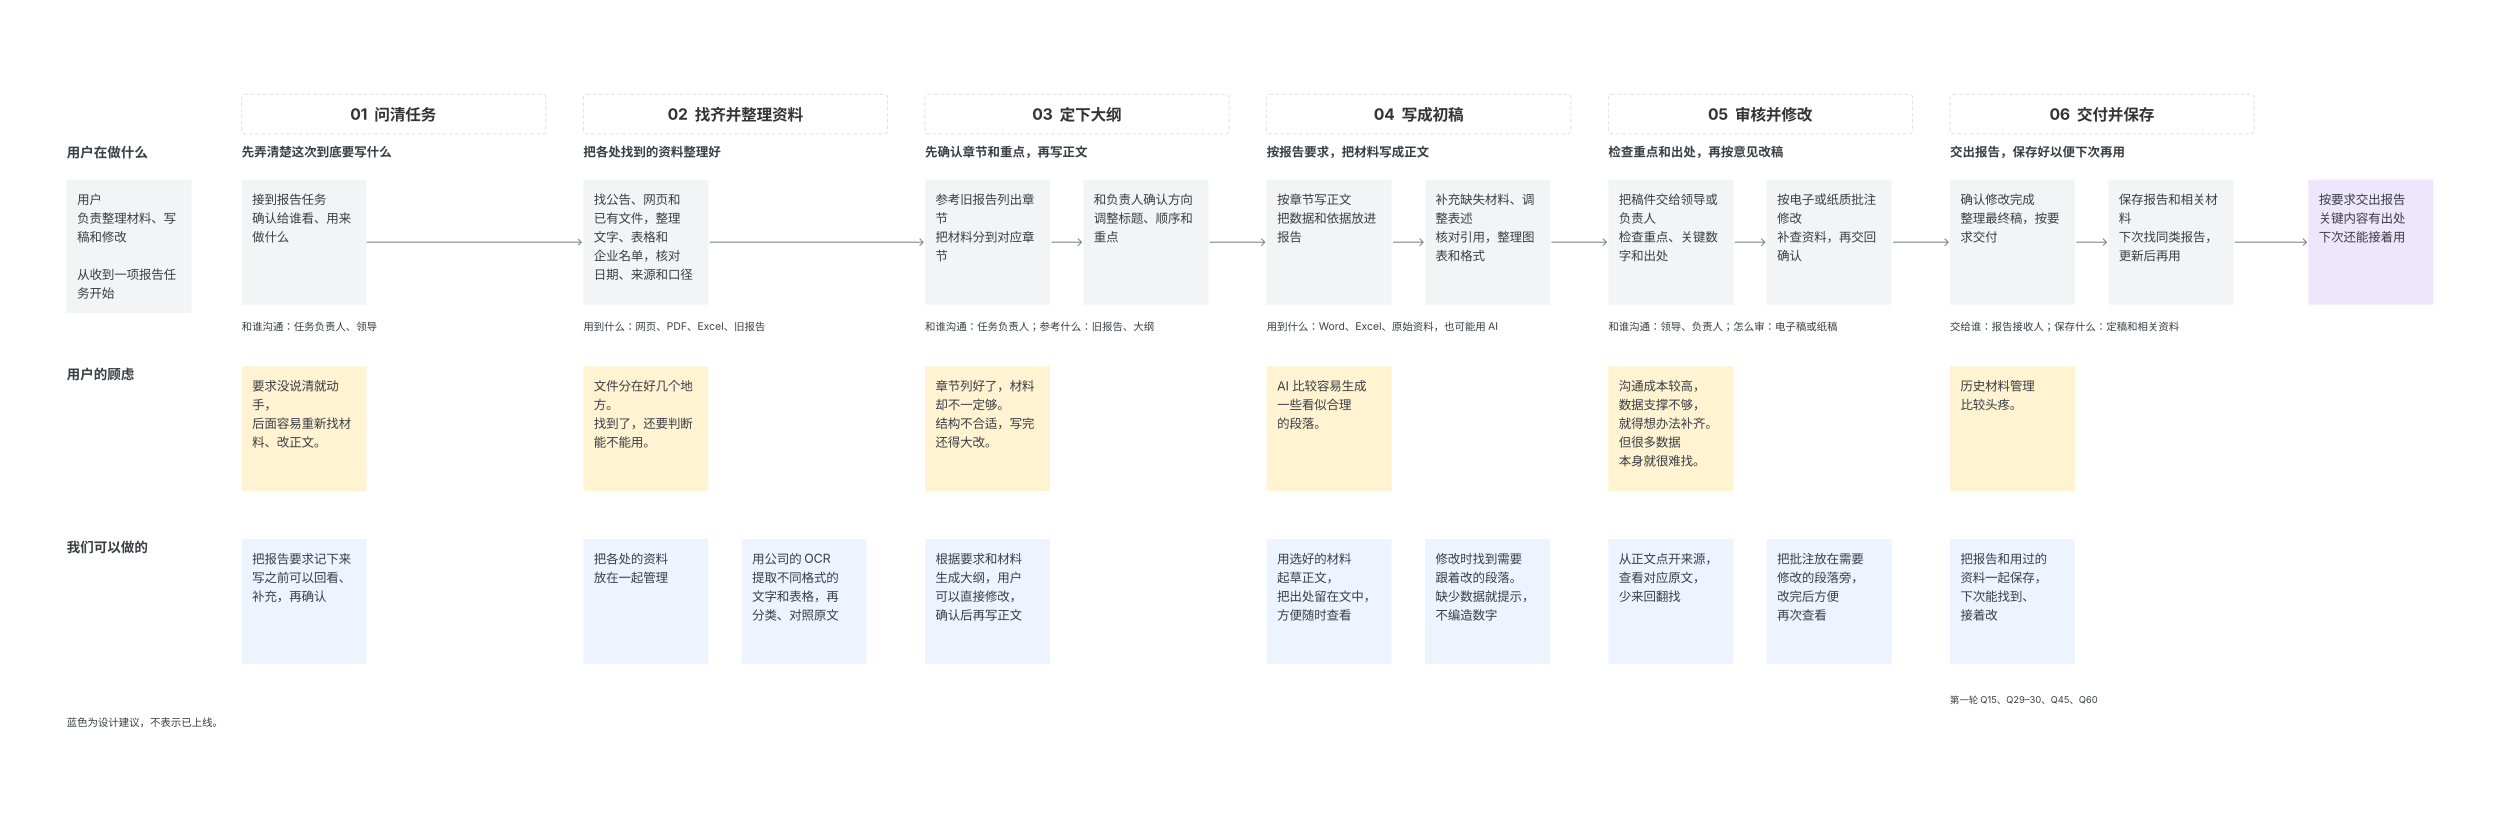
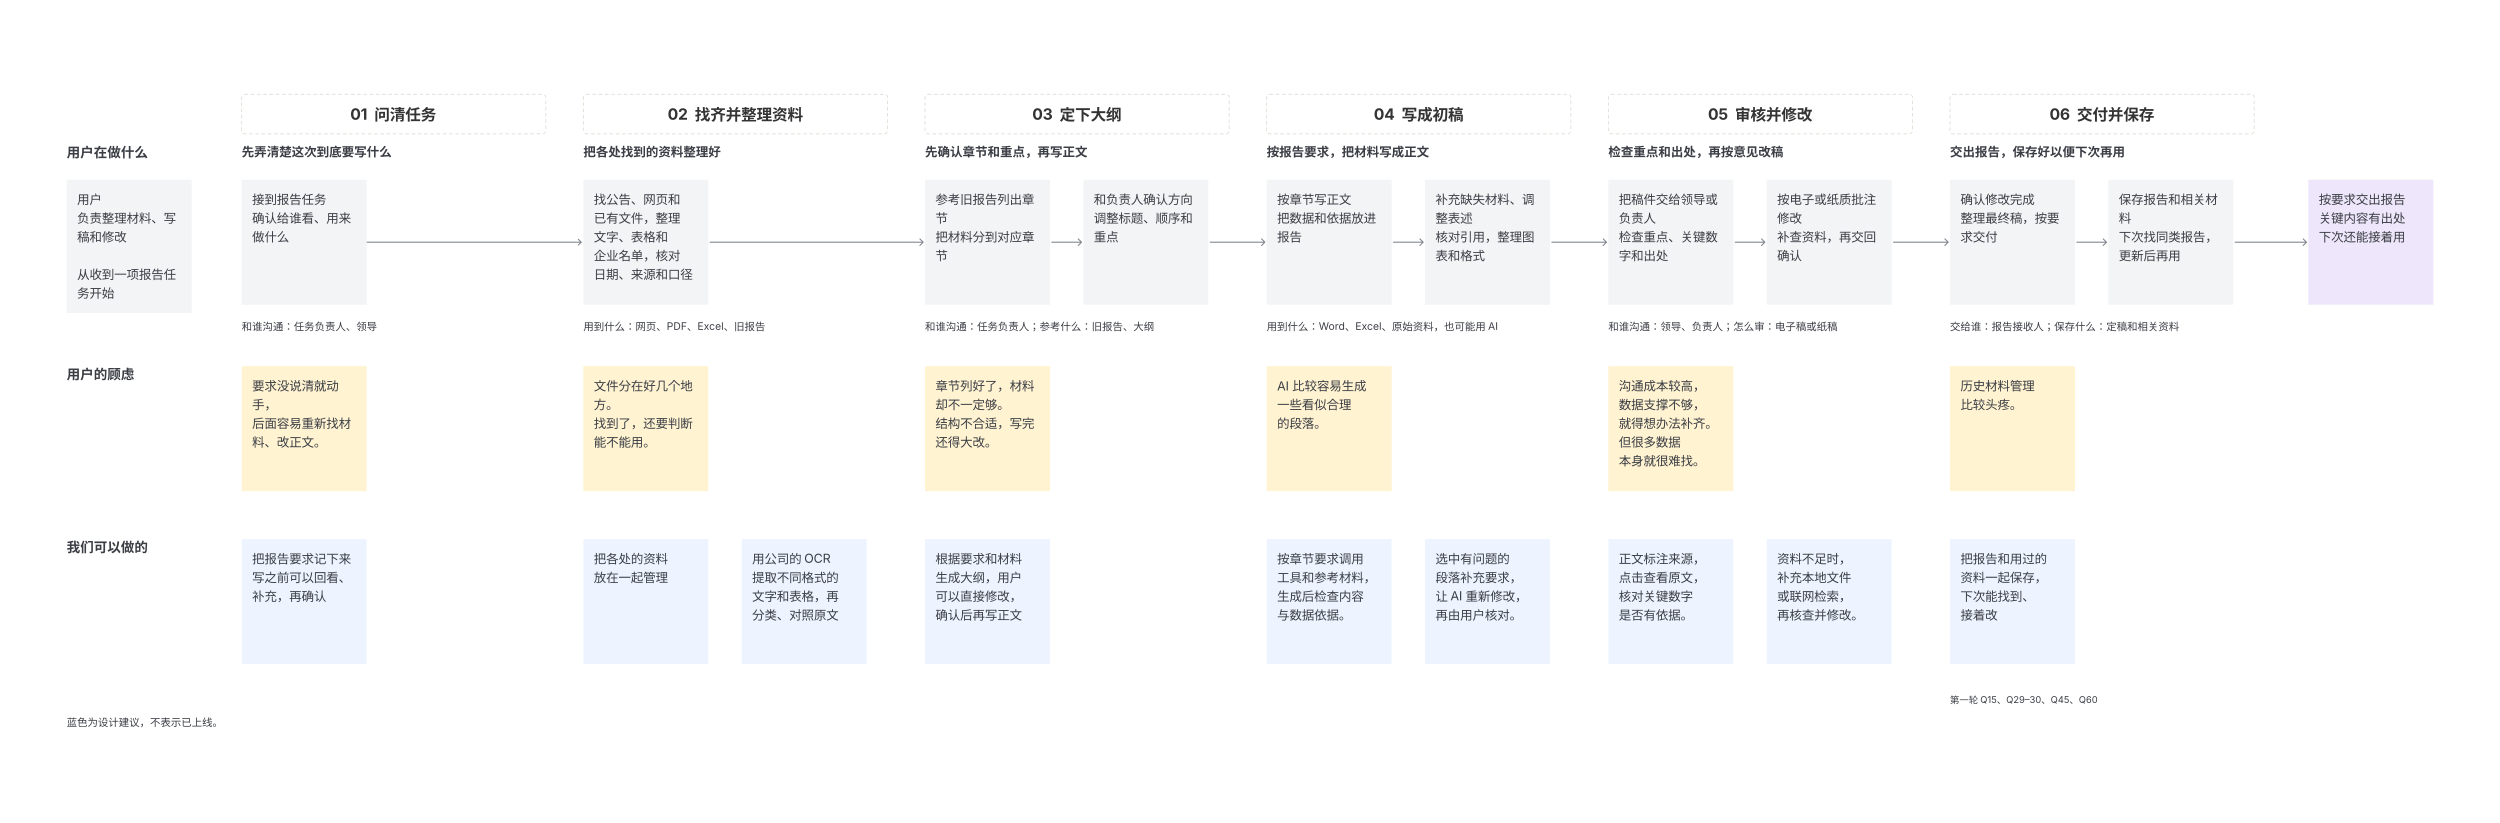
<svg xmlns="http://www.w3.org/2000/svg" width="4800" height="1580" viewBox="0 0 4800 1580" fill="none">
  <rect x="464" y="181" width="584" height="76" rx="6" stroke="#DDDAD1" stroke-width="1.5" stroke-linecap="round" stroke-dasharray="6 6" />
  <text fill="black" fill-opacity="0.8" style="white-space: pre" xml:space="preserve" font-family="Inter" font-size="30" font-weight="bold" letter-spacing="-0.011em">
    <tspan x="672.546" y="229.909">01  问清任务</tspan>
  </text>
  <text fill="#3A3D44" style="white-space: pre" xml:space="preserve" font-family="Inter" font-size="24" font-weight="bold" letter-spacing="0em">
    <tspan x="464" y="300.227">先弄清楚这次到底要写什么</tspan>
  </text>
  <g>
    <rect width="240" height="240" transform="translate(464 345)" fill="#F3F4F5" />
    <text fill="#3A3D44" style="white-space: pre" xml:space="preserve" font-family="Inter" font-size="24" letter-spacing="-0.011em">
      <tspan x="484" y="391.727">接到报告任务
</tspan>
      <tspan x="484" y="427.727">确认给谁看、用来</tspan>
      <tspan x="484" y="463.727">做什么</tspan>
    </text>
  </g>
  <text fill="#3A3D44" style="white-space: pre" xml:space="preserve" font-family="Inter" font-size="20" letter-spacing="0em">
    <tspan x="464" y="634.273">和谁沟通：任务负责人、领导</tspan>
  </text>
  <g>
    <rect width="240" height="240" transform="translate(464 703)" fill="#FFF3D1" />
    <text fill="#3A3D44" style="white-space: pre" xml:space="preserve" font-family="Inter" font-size="24" letter-spacing="-0.011em">
      <tspan x="484" y="749.727">要求没说清就动</tspan>
      <tspan x="484" y="785.727">手，
</tspan>
      <tspan x="484" y="821.727">后面容易重新找材</tspan>
      <tspan x="484" y="857.727">料、改正文。</tspan>
    </text>
  </g>
  <g>
    <rect width="240" height="240" transform="translate(464 1035)" fill="#EEF4FF" />
    <text fill="#3A3D44" style="white-space: pre" xml:space="preserve" font-family="Inter" font-size="24" letter-spacing="-0.011em">
      <tspan x="484" y="1081.73">把报告要求记下来</tspan>
      <tspan x="484" y="1117.73">写之前可以回看、</tspan>
      <tspan x="484" y="1153.73">补充，再确认</tspan>
      <tspan x="484" y="1189.73" />
    </text>
  </g>
  <rect x="1120" y="181" width="584" height="76" rx="6" stroke="#DDDAD1" stroke-width="1.5" stroke-linecap="round" stroke-dasharray="6 6" />
  <text fill="black" fill-opacity="0.8" style="white-space: pre" xml:space="preserve" font-family="Inter" font-size="30" font-weight="bold" letter-spacing="-0.011em">
    <tspan x="1281.93" y="229.909">02  找齐并整理资料</tspan>
  </text>
  <text fill="#3A3D44" style="white-space: pre" xml:space="preserve" font-family="Inter" font-size="24" font-weight="bold" letter-spacing="0em">
    <tspan x="1120" y="300.227">把各处找到的资料整理好</tspan>
  </text>
  <g>
    <rect width="240" height="240" transform="translate(1120 345)" fill="#F3F4F5" />
    <text fill="#3A3D44" font-family="Inter" font-size="24" letter-spacing="-0.011em">
      <tspan x="1140" y="391.727">找公告、网页和</tspan>
      <tspan x="1140" y="427.727">已有文件，整理</tspan>
      <tspan x="1140" y="463.727">文字、表格和</tspan>
      <tspan x="1140" y="499.727">企业名单，核对</tspan>
      <tspan x="1140" y="535.727">日期、来源和口径</tspan>
    </text>
  </g>
  <path d="M704 465H1116M1110 459L1116 465L1110 471" stroke="#7E838C" stroke-width="2" fill="none" />
  <text fill="#3A3D44" style="white-space: pre" xml:space="preserve" font-family="Inter" font-size="20" letter-spacing="0em">
    <tspan x="1120" y="634.273">用到什么：网页、PDF、Excel、旧报告</tspan>
  </text>
  <g>
    <rect width="240" height="240" transform="translate(1120 703)" fill="#FFF3D1" />
    <text fill="#3A3D44" style="white-space: pre" xml:space="preserve" font-family="Inter" font-size="24" letter-spacing="-0.011em">
      <tspan x="1140" y="749.727">文件分在好几个地</tspan>
      <tspan x="1140" y="785.727">方。
</tspan>
      <tspan x="1140" y="821.727">找到了，还要判断</tspan>
      <tspan x="1140" y="857.727">能不能用。</tspan>
    </text>
  </g>
  <g>
    <rect width="240" height="240" transform="translate(1120 1035)" fill="#EEF4FF" />
    <text fill="#3A3D44" style="white-space: pre" xml:space="preserve" font-family="Inter" font-size="24" letter-spacing="-0.011em">
      <tspan x="1140" y="1081.73">把各处的资料</tspan>
      <tspan x="1140" y="1117.73">放在一起管理</tspan>
    </text>
  </g>
  <g>
    <rect width="240" height="240" transform="translate(1424 1035)" fill="#EEF4FF" />
    <text fill="#3A3D44" style="white-space: pre" xml:space="preserve" font-family="Inter" font-size="24" letter-spacing="-0.011em">
      <tspan x="1444" y="1081.73">用公司的 OCR</tspan>
      <tspan x="1444" y="1117.73">提取不同格式的</tspan>
      <tspan x="1444" y="1153.73">文字和表格，再</tspan>
      <tspan x="1444" y="1189.73">分类、对照原文</tspan>
    </text>
  </g>
  <rect x="1776" y="181" width="584" height="76" rx="6" stroke="#DDDAD1" stroke-width="1.5" stroke-linecap="round" stroke-dasharray="6 6" />
  <text fill="black" fill-opacity="0.8" style="white-space: pre" xml:space="preserve" font-family="Inter" font-size="30" font-weight="bold" letter-spacing="-0.011em">
    <tspan x="1982" y="229.909">03  定下大纲</tspan>
  </text>
  <text fill="#3A3D44" style="white-space: pre" xml:space="preserve" font-family="Inter" font-size="24" font-weight="bold" letter-spacing="0em">
    <tspan x="1776" y="300.227">先确认章节和重点，再写正文</tspan>
  </text>
  <g>
    <rect width="240" height="240" transform="translate(1776 345)" fill="#F3F4F5" />
    <text fill="#3A3D44" style="white-space: pre" xml:space="preserve" font-family="Inter" font-size="24" letter-spacing="-0.011em">
      <tspan x="1796" y="391.727">参考旧报告列出章</tspan>
      <tspan x="1796" y="427.727">节
</tspan>
      <tspan x="1796" y="463.727">把材料分到对应章</tspan>
      <tspan x="1796" y="499.727">节</tspan>
    </text>
  </g>
  <path d="M1363.5 464C1362.95 464 1362.5 464.448 1362.5 465C1362.5 465.552 1362.95 466 1363.5 466V465V464ZM1773.21 465.707C1773.6 465.317 1773.6 464.683 1773.21 464.293L1766.84 457.929C1766.45 457.538 1765.82 457.538 1765.43 457.929C1765.04 458.319 1765.04 458.953 1765.43 459.343L1771.09 465L1765.43 470.657C1765.04 471.047 1765.04 471.681 1765.43 472.071C1765.82 472.462 1766.45 472.462 1766.84 472.071L1773.21 465.707ZM1363.5 465V466H1772.5V465V464H1363.5V465Z" fill="#7E838C" />
  <g>
    <rect width="240" height="240" transform="translate(2080 345)" fill="#F3F4F5" />
    <text fill="#3A3D44" style="white-space: pre" xml:space="preserve" font-family="Inter" font-size="24" letter-spacing="-0.011em">
      <tspan x="2100" y="391.727">和负责人确认方向
</tspan>
      <tspan x="2100" y="427.727">调整标题、顺序和</tspan>
      <tspan x="2100" y="463.727">重点</tspan>
    </text>
  </g>
  <path d="M2019.5 464C2018.95 464 2018.5 464.448 2018.5 465C2018.5 465.552 2018.95 466 2019.5 466V465V464ZM2077.21 465.707C2077.6 465.317 2077.6 464.683 2077.21 464.293L2070.84 457.929C2070.45 457.538 2069.82 457.538 2069.43 457.929C2069.04 458.319 2069.04 458.953 2069.43 459.343L2075.09 465L2069.43 470.657C2069.04 471.047 2069.04 471.681 2069.43 472.071C2069.82 472.462 2070.45 472.462 2070.84 472.071L2077.21 465.707ZM2019.5 465V466H2076.5V465V464H2019.5V465Z" fill="#7E838C" />
  <text fill="#3A3D44" style="white-space: pre" xml:space="preserve" font-family="Inter" font-size="20" letter-spacing="0em">
    <tspan x="1776" y="634.273">和谁沟通：任务负责人；参考什么：旧报告、大纲</tspan>
  </text>
  <g>
    <rect width="240" height="240" transform="translate(1776 703)" fill="#FFF3D1" />
    <text fill="#3A3D44" style="white-space: pre" xml:space="preserve" font-family="Inter" font-size="24" letter-spacing="-0.011em">
      <tspan x="1796" y="749.727">章节列好了，材料</tspan>
      <tspan x="1796" y="785.727">却不一定够。</tspan>
      <tspan x="1796" y="821.727">结构不合适，写完</tspan>
      <tspan x="1796" y="857.727">还得大改。</tspan>
    </text>
  </g>
  <g>
    <rect width="240" height="240" transform="translate(1776 1035)" fill="#EEF4FF" />
    <text fill="#3A3D44" style="white-space: pre" xml:space="preserve" font-family="Inter" font-size="24" letter-spacing="-0.011em">
      <tspan x="1796" y="1081.73">根据要求和材料</tspan>
      <tspan x="1796" y="1117.73">生成大纲，用户</tspan>
      <tspan x="1796" y="1153.73">可以直接修改，</tspan>
      <tspan x="1796" y="1189.73">确认后再写正文</tspan>
    </text>
  </g>
  <rect x="2432" y="181" width="584" height="76" rx="6" stroke="#DDDAD1" stroke-width="1.5" stroke-linecap="round" stroke-dasharray="6 6" />
  <text fill="black" fill-opacity="0.8" style="white-space: pre" xml:space="preserve" font-family="Inter" font-size="30" font-weight="bold" letter-spacing="-0.011em">
    <tspan x="2637.72" y="229.909">04  写成初稿</tspan>
  </text>
  <text fill="#3A3D44" style="white-space: pre" xml:space="preserve" font-family="Inter" font-size="24" font-weight="bold" letter-spacing="0em">
    <tspan x="2432" y="300.227">按报告要求，把材料写成正文</tspan>
  </text>
  <g>
    <rect width="240" height="240" transform="translate(2432 345)" fill="#F3F4F5" />
    <text fill="#3A3D44" style="white-space: pre" xml:space="preserve" font-family="Inter" font-size="24" letter-spacing="-0.011em">
      <tspan x="2452" y="391.727">按章节写正文
</tspan>
      <tspan x="2452" y="427.727">把数据和依据放进</tspan>
      <tspan x="2452" y="463.727">报告</tspan>
    </text>
  </g>
  <path d="M2323.5 464C2322.95 464 2322.5 464.448 2322.5 465C2322.5 465.552 2322.95 466 2323.5 466V465V464ZM2429.21 465.707C2429.6 465.317 2429.6 464.683 2429.21 464.293L2422.84 457.929C2422.45 457.538 2421.82 457.538 2421.43 457.929C2421.04 458.319 2421.04 458.953 2421.43 459.343L2427.09 465L2421.43 470.657C2421.04 471.047 2421.04 471.681 2421.43 472.071C2421.82 472.462 2422.45 472.462 2422.84 472.071L2429.21 465.707ZM2323.5 465V466H2428.5V465V464H2323.5V465Z" fill="#7E838C" />
  <g>
    <rect width="240" height="240" transform="translate(2736 345)" fill="#F3F4F5" />
    <text fill="#3A3D44" style="white-space: pre" xml:space="preserve" font-family="Inter" font-size="24" letter-spacing="-0.011em">
      <tspan x="2756" y="391.727">补充缺失材料、调</tspan>
      <tspan x="2756" y="427.727">整表述
</tspan>
      <tspan x="2756" y="463.727">核对引用，整理图</tspan>
      <tspan x="2756" y="499.727">表和格式</tspan>
    </text>
  </g>
  <path d="M2675.5 464C2674.95 464 2674.5 464.448 2674.5 465C2674.5 465.552 2674.95 466 2675.5 466V465V464ZM2733.21 465.707C2733.6 465.317 2733.6 464.683 2733.21 464.293L2726.84 457.929C2726.45 457.538 2725.82 457.538 2725.43 457.929C2725.04 458.319 2725.04 458.953 2725.43 459.343L2731.09 465L2725.43 470.657C2725.04 471.047 2725.04 471.681 2725.43 472.071C2725.82 472.462 2726.45 472.462 2726.84 472.071L2733.21 465.707ZM2675.5 465V466H2732.5V465V464H2675.5V465Z" fill="#7E838C" />
  <text fill="#3A3D44" style="white-space: pre" xml:space="preserve" font-family="Inter" font-size="20" letter-spacing="0em">
    <tspan x="2432" y="634.273">用到什么：Word、Excel、原始资料，也可能用 AI</tspan>
  </text>
  <g>
    <rect width="240" height="240" transform="translate(2432 703)" fill="#FFF3D1" />
    <text fill="#3A3D44" style="white-space: pre" xml:space="preserve" font-family="Inter" font-size="24" letter-spacing="-0.011em">
      <tspan x="2452" y="749.727">AI 比较容易生成</tspan>
      <tspan x="2452" y="785.727">一些看似合理</tspan>
      <tspan x="2452" y="821.727">的段落。</tspan>
    </text>
  </g>
  <g>
    <rect width="240" height="240" transform="translate(2432 1035)" fill="#EEF4FF" />
    <text fill="#3A3D44" style="white-space: pre" xml:space="preserve" font-family="Inter" font-size="24" letter-spacing="-0.011em">
-       <tspan x="2452" y="1081.73">用选好的材料</tspan>
-       <tspan x="2452" y="1117.73">起草正文，</tspan>
-       <tspan x="2452" y="1153.73">把出处留在文中，</tspan>
-       <tspan x="2452" y="1189.73">方便随时查看</tspan>
+       <tspan x="2452" y="1081.73">按章节要求调用</tspan>
+       <tspan x="2452" y="1117.73">工具和参考材料，</tspan>
+       <tspan x="2452" y="1153.73">生成后检查内容</tspan>
+       <tspan x="2452" y="1189.73">与数据依据。</tspan>
    </text>
  </g>
  <g>
    <rect width="240" height="240" transform="translate(2736 1035)" fill="#EEF4FF" />
    <text fill="#3A3D44" style="white-space: pre" xml:space="preserve" font-family="Inter" font-size="24" letter-spacing="-0.011em">
-       <tspan x="2756" y="1081.73">修改时找到需要</tspan>
-       <tspan x="2756" y="1117.73">跟着改的段落。</tspan>
-       <tspan x="2756" y="1153.73">缺少数据就提示，</tspan>
-       <tspan x="2756" y="1189.73">不编造数字</tspan>
+       <tspan x="2756" y="1081.73">选中有问题的</tspan>
+       <tspan x="2756" y="1117.73">段落补充要求，</tspan>
+       <tspan x="2756" y="1153.73">让 AI 重新修改，</tspan>
+       <tspan x="2756" y="1189.73">再由用户核对。</tspan>
    </text>
  </g>
  <rect x="3088" y="181" width="584" height="76" rx="6" stroke="#DDDAD1" stroke-width="1.5" stroke-linecap="round" stroke-dasharray="6 6" />
  <text fill="black" fill-opacity="0.8" style="white-space: pre" xml:space="preserve" font-family="Inter" font-size="30" font-weight="bold" letter-spacing="-0.011em">
    <tspan x="3279.38" y="229.909">05  审核并修改</tspan>
  </text>
  <text fill="#3A3D44" style="white-space: pre" xml:space="preserve" font-family="Inter" font-size="24" font-weight="bold" letter-spacing="0em">
    <tspan x="3088" y="300.227">检查重点和出处，再按意见改稿</tspan>
  </text>
  <g>
    <rect width="240" height="240" transform="translate(3088 345)" fill="#F3F4F5" />
    <text fill="#3A3D44" style="white-space: pre" xml:space="preserve" font-family="Inter" font-size="24" letter-spacing="-0.011em">
      <tspan x="3108" y="391.727">把稿件交给领导或</tspan>
      <tspan x="3108" y="427.727">负责人
</tspan>
      <tspan x="3108" y="463.727">检查重点、关键数</tspan>
      <tspan x="3108" y="499.727">字和出处</tspan>
    </text>
  </g>
  <path d="M2979.5 464C2978.95 464 2978.5 464.448 2978.5 465C2978.5 465.552 2978.95 466 2979.5 466V465V464ZM3085.21 465.707C3085.6 465.317 3085.6 464.683 3085.21 464.293L3078.84 457.929C3078.45 457.538 3077.82 457.538 3077.43 457.929C3077.04 458.319 3077.04 458.953 3077.43 459.343L3083.09 465L3077.43 470.657C3077.04 471.047 3077.04 471.681 3077.43 472.071C3077.82 472.462 3078.45 472.462 3078.84 472.071L3085.21 465.707ZM2979.5 465V466H3084.5V465V464H2979.5V465Z" fill="#7E838C" />
  <g>
    <rect width="240" height="240" transform="translate(3392 345)" fill="#F3F4F5" />
    <text fill="#3A3D44" style="white-space: pre" xml:space="preserve" font-family="Inter" font-size="24" letter-spacing="-0.011em">
      <tspan x="3412" y="391.727">按电子或纸质批注</tspan>
      <tspan x="3412" y="427.727">修改
</tspan>
      <tspan x="3412" y="463.727">补查资料，再交回</tspan>
      <tspan x="3412" y="499.727">确认</tspan>
    </text>
  </g>
  <path d="M3331.5 464C3330.95 464 3330.5 464.448 3330.5 465C3330.5 465.552 3330.95 466 3331.5 466V465V464ZM3389.21 465.707C3389.6 465.317 3389.6 464.683 3389.21 464.293L3382.84 457.929C3382.45 457.538 3381.82 457.538 3381.43 457.929C3381.04 458.319 3381.04 458.953 3381.43 459.343L3387.09 465L3381.43 470.657C3381.04 471.047 3381.04 471.681 3381.43 472.071C3381.82 472.462 3382.45 472.462 3382.84 472.071L3389.21 465.707ZM3331.5 465V466H3388.5V465V464H3331.5V465Z" fill="#7E838C" />
  <text fill="#3A3D44" style="white-space: pre" xml:space="preserve" font-family="Inter" font-size="20" letter-spacing="0em">
    <tspan x="3088" y="634.273">和谁沟通：领导、负责人；怎么审：电子稿或纸稿</tspan>
  </text>
  <g>
    <rect width="240" height="240" transform="translate(3088 703)" fill="#FFF3D1" />
    <text fill="#3A3D44" style="white-space: pre" xml:space="preserve" font-family="Inter" font-size="24" letter-spacing="-0.011em">
      <tspan x="3108" y="749.727">沟通成本较高，</tspan>
      <tspan x="3108" y="785.727">数据支撑不够，</tspan>
      <tspan x="3108" y="821.727">就得想办法补齐。</tspan>
      <tspan x="3108" y="857.727">但很多数据</tspan>
      <tspan x="3108" y="893.727">本身就很难找。</tspan>
    </text>
  </g>
  <g>
    <rect width="240" height="240" transform="translate(3088 1035)" fill="#EEF4FF" />
    <text fill="#3A3D44" style="white-space: pre" xml:space="preserve" font-family="Inter" font-size="24" letter-spacing="-0.011em">
-       <tspan x="3108" y="1081.73">从正文点开来源，</tspan>
-       <tspan x="3108" y="1117.73">查看对应原文，</tspan>
-       <tspan x="3108" y="1153.73">少来回翻找</tspan>
+       <tspan x="3108" y="1081.73">正文标注来源，</tspan>
+       <tspan x="3108" y="1117.73">点击查看原文，</tspan>
+       <tspan x="3108" y="1153.73">核对关键数字</tspan>
+       <tspan x="3108" y="1189.73">是否有依据。</tspan>
    </text>
  </g>
  <g>
    <rect width="240" height="240" transform="translate(3392 1035)" fill="#EEF4FF" />
    <text fill="#3A3D44" style="white-space: pre" xml:space="preserve" font-family="Inter" font-size="24" letter-spacing="-0.011em">
-       <tspan x="3412" y="1081.73">把批注放在需要</tspan>
-       <tspan x="3412" y="1117.73">修改的段落旁，</tspan>
-       <tspan x="3412" y="1153.73">改完后方便</tspan>
-       <tspan x="3412" y="1189.73">再次查看</tspan>
+       <tspan x="3412" y="1081.73">资料不足时，</tspan>
+       <tspan x="3412" y="1117.73">补充本地文件</tspan>
+       <tspan x="3412" y="1153.73">或联网检索，</tspan>
+       <tspan x="3412" y="1189.73">再核查并修改。</tspan>
    </text>
  </g>
  <rect x="3744" y="181" width="584" height="76" rx="6" stroke="#DDDAD1" stroke-width="1.5" stroke-linecap="round" stroke-dasharray="6 6" />
  <text fill="black" fill-opacity="0.8" style="white-space: pre" xml:space="preserve" font-family="Inter" font-size="30" font-weight="bold" letter-spacing="-0.011em">
    <tspan x="3935.15" y="229.909">06  交付并保存</tspan>
  </text>
  <text fill="#3A3D44" style="white-space: pre" xml:space="preserve" font-family="Inter" font-size="24" font-weight="bold" letter-spacing="0em">
    <tspan x="3744" y="300.227">交出报告，保存好以便下次再用</tspan>
  </text>
  <g>
    <rect width="240" height="240" transform="translate(3744 345)" fill="#F3F4F5" />
    <text fill="#3A3D44" style="white-space: pre" xml:space="preserve" font-family="Inter" font-size="24" letter-spacing="-0.011em">
      <tspan x="3764" y="391.727">确认修改完成
</tspan>
      <tspan x="3764" y="427.727">整理最终稿，按要</tspan>
      <tspan x="3764" y="463.727">求交付</tspan>
    </text>
  </g>
  <path d="M3635.5 464C3634.95 464 3634.5 464.448 3634.5 465C3634.5 465.552 3634.95 466 3635.5 466V465V464ZM3741.21 465.707C3741.6 465.317 3741.6 464.683 3741.21 464.293L3734.84 457.929C3734.45 457.538 3733.82 457.538 3733.43 457.929C3733.04 458.319 3733.04 458.953 3733.43 459.343L3739.09 465L3733.43 470.657C3733.04 471.047 3733.04 471.681 3733.43 472.071C3733.82 472.462 3734.45 472.462 3734.84 472.071L3741.21 465.707ZM3635.5 465V466H3740.5V465V464H3635.5V465Z" fill="#7E838C" />
  <g>
    <rect width="240" height="240" transform="translate(4048 345)" fill="#F3F4F5" />
    <text fill="#3A3D44" style="white-space: pre" xml:space="preserve" font-family="Inter" font-size="24" letter-spacing="-0.011em">
      <tspan x="4068" y="391.727">保存报告和相关材</tspan>
      <tspan x="4068" y="427.727">料
</tspan>
      <tspan x="4068" y="463.727">下次找同类报告，</tspan>
      <tspan x="4068" y="499.727">更新后再用</tspan>
    </text>
  </g>
  <path d="M3987.5 464C3986.95 464 3986.5 464.448 3986.5 465C3986.5 465.552 3986.95 466 3987.5 466V465V464ZM4045.21 465.707C4045.6 465.317 4045.6 464.683 4045.21 464.293L4038.84 457.929C4038.45 457.538 4037.82 457.538 4037.43 457.929C4037.04 458.319 4037.04 458.953 4037.43 459.343L4043.09 465L4037.43 470.657C4037.04 471.047 4037.04 471.681 4037.43 472.071C4037.82 472.462 4038.45 472.462 4038.84 472.071L4045.21 465.707ZM3987.5 465V466H4044.5V465V464H3987.5V465Z" fill="#7E838C" />
  <text fill="#3A3D44" style="white-space: pre" xml:space="preserve" font-family="Inter" font-size="20" letter-spacing="0em">
    <tspan x="3744" y="634.273">交给谁：报告接收人；保存什么：定稿和相关资料</tspan>
  </text>
  <g>
    <rect width="240" height="240" transform="translate(3744 703)" fill="#FFF3D1" />
    <text fill="#3A3D44" style="white-space: pre" xml:space="preserve" font-family="Inter" font-size="24" letter-spacing="-0.011em">
      <tspan x="3764" y="749.727">历史材料管理</tspan>
      <tspan x="3764" y="785.727">比较头疼。</tspan>
      <tspan x="3764" y="821.727" />
      <tspan x="3764" y="857.727" />
    </text>
  </g>
  <g>
    <rect width="240" height="240" transform="translate(3744 1035)" fill="#EEF4FF" />
    <text fill="#3A3D44" style="white-space: pre" xml:space="preserve" font-family="Inter" font-size="24" letter-spacing="-0.011em">
      <tspan x="3764" y="1081.73">把报告和用过的</tspan>
      <tspan x="3764" y="1117.73">资料一起保存，</tspan>
      <tspan x="3764" y="1153.73">下次能找到、</tspan>
      <tspan x="3764" y="1189.73">接着改</tspan>
    </text>
  </g>
  <text fill="#3A3D44" style="white-space: pre" xml:space="preserve" font-family="Inter" font-size="18" letter-spacing="0em">
    <tspan x="3744" y="1350.55">第一轮 Q15、Q29–30、Q45、Q60</tspan>
  </text>
  <g>
    <rect width="240" height="256" transform="translate(128 345)" fill="#F3F4F5" />
    <text fill="#3A3D44" style="white-space: pre" xml:space="preserve" font-family="Inter" font-size="24" letter-spacing="-0.011em">
      <tspan x="148" y="391.727">用户
</tspan>
      <tspan x="148" y="427.727">负责整理材料、写</tspan>
      <tspan x="148" y="463.727">稿和修改
</tspan>
      <tspan x="148" y="499.727">
</tspan>
      <tspan x="148" y="535.727">从收到一项报告任</tspan>
      <tspan x="148" y="571.727">务开始</tspan>
    </text>
  </g>
  <g>
    <rect width="240" height="240" transform="translate(4432 345)" fill="#EEE6FA" />
    <text fill="#3A3D44" style="white-space: pre" xml:space="preserve" font-family="Inter" font-size="24" letter-spacing="-0.011em">
      <tspan x="4452" y="391.727">按要求交出报告</tspan>
      <tspan x="4452" y="427.727">关键内容有出处</tspan>
      <tspan x="4452" y="463.727">下次还能接着用</tspan>
    </text>
  </g>
  <path d="M4291.5 464C4290.95 464 4290.5 464.448 4290.5 465C4290.5 465.552 4290.95 466 4291.5 466V465V464ZM4429.21 465.707C4429.6 465.317 4429.6 464.683 4429.21 464.293L4422.84 457.929C4422.45 457.538 4421.82 457.538 4421.43 457.929C4421.04 458.319 4421.04 458.953 4421.43 459.343L4427.09 465L4421.43 470.657C4421.04 471.047 4421.04 471.681 4421.43 472.071C4421.82 472.462 4422.45 472.462 4422.84 472.071L4429.21 465.707ZM4291.5 465V466H4428.5V465V464H4291.5V465Z" fill="#7E838C" />
  <text fill="#3A3D44" style="white-space: pre" xml:space="preserve" font-family="Inter" font-size="26" font-weight="bold" letter-spacing="0em">
    <tspan x="128" y="301.955">用户在做什么</tspan>
  </text>
  <text fill="#3A3D44" style="white-space: pre" xml:space="preserve" font-family="Inter" font-size="26" font-weight="bold" letter-spacing="0em">
    <tspan x="128" y="727.955">用户的顾虑</tspan>
  </text>
  <text fill="#3A3D44" style="white-space: pre" xml:space="preserve" font-family="Inter" font-size="26" font-weight="bold" letter-spacing="0em">
    <tspan x="128" y="1060">我们可以做的</tspan>
  </text>
  <text fill="#3A3D44" style="white-space: pre" xml:space="preserve" font-family="Inter" font-size="20" letter-spacing="0em">
    <tspan x="128" y="1394.27">蓝色为设计建议，不表示已上线。</tspan>
  </text>
  <defs>





























</defs>
</svg>
